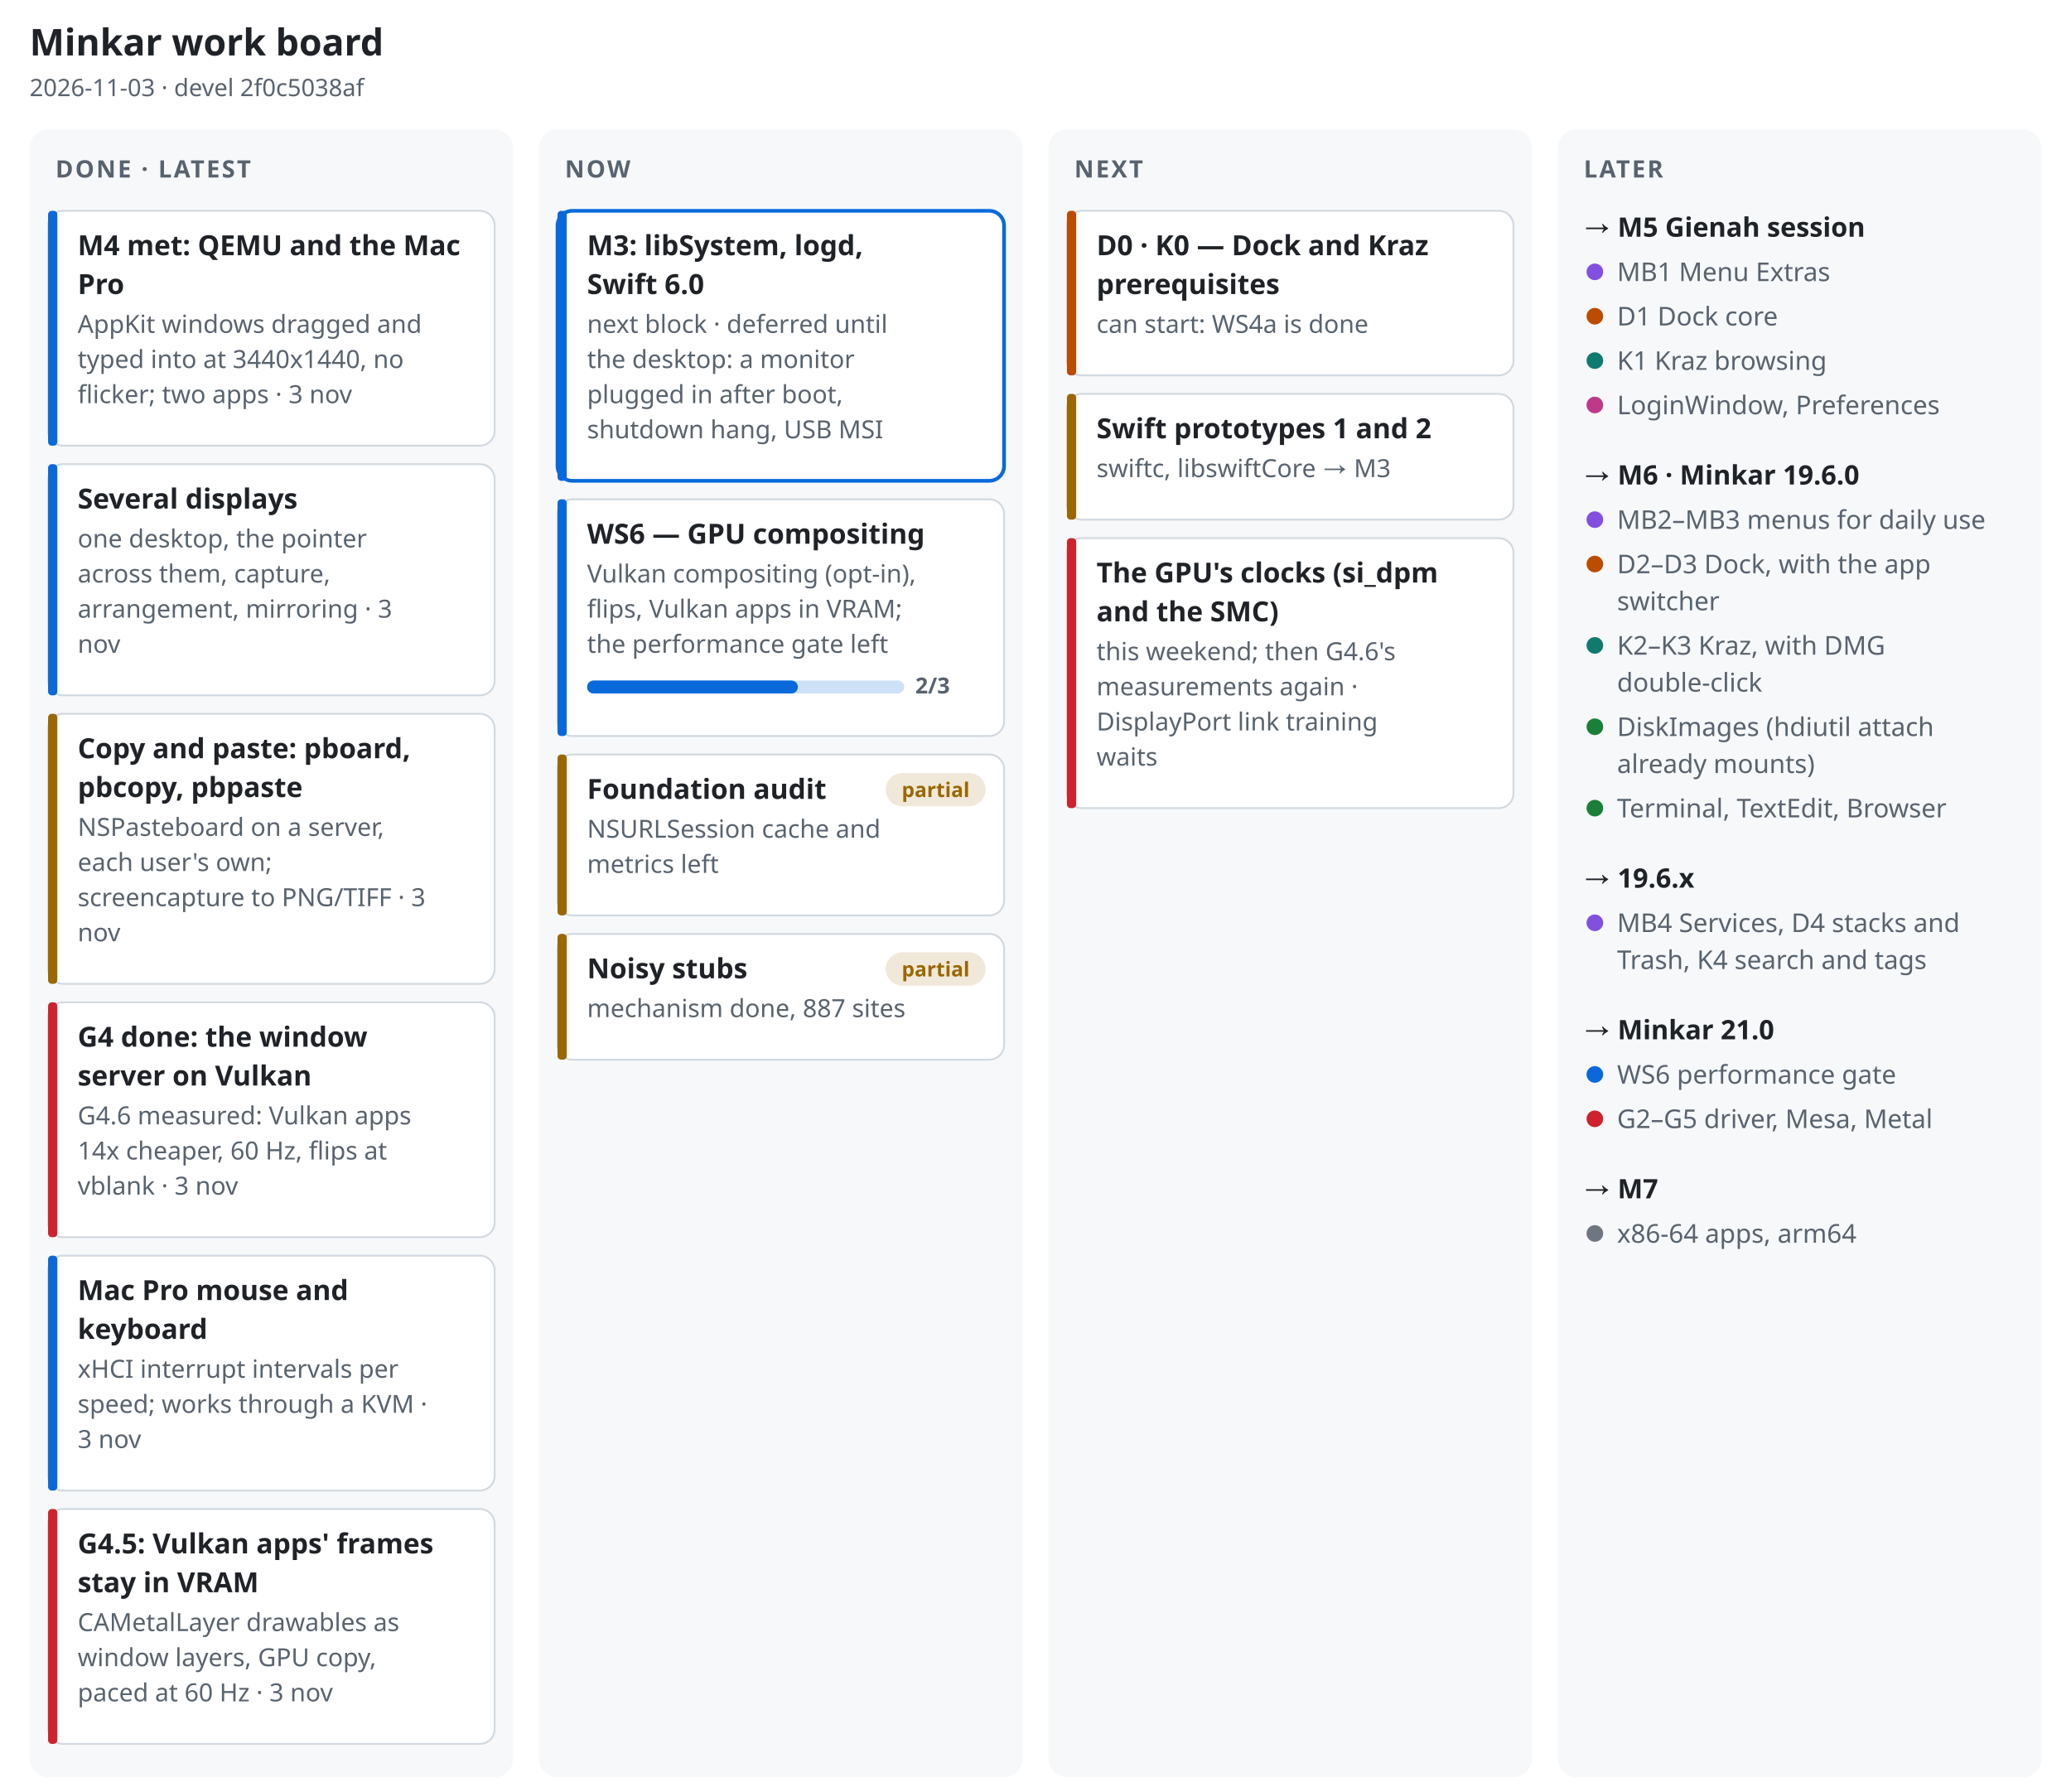
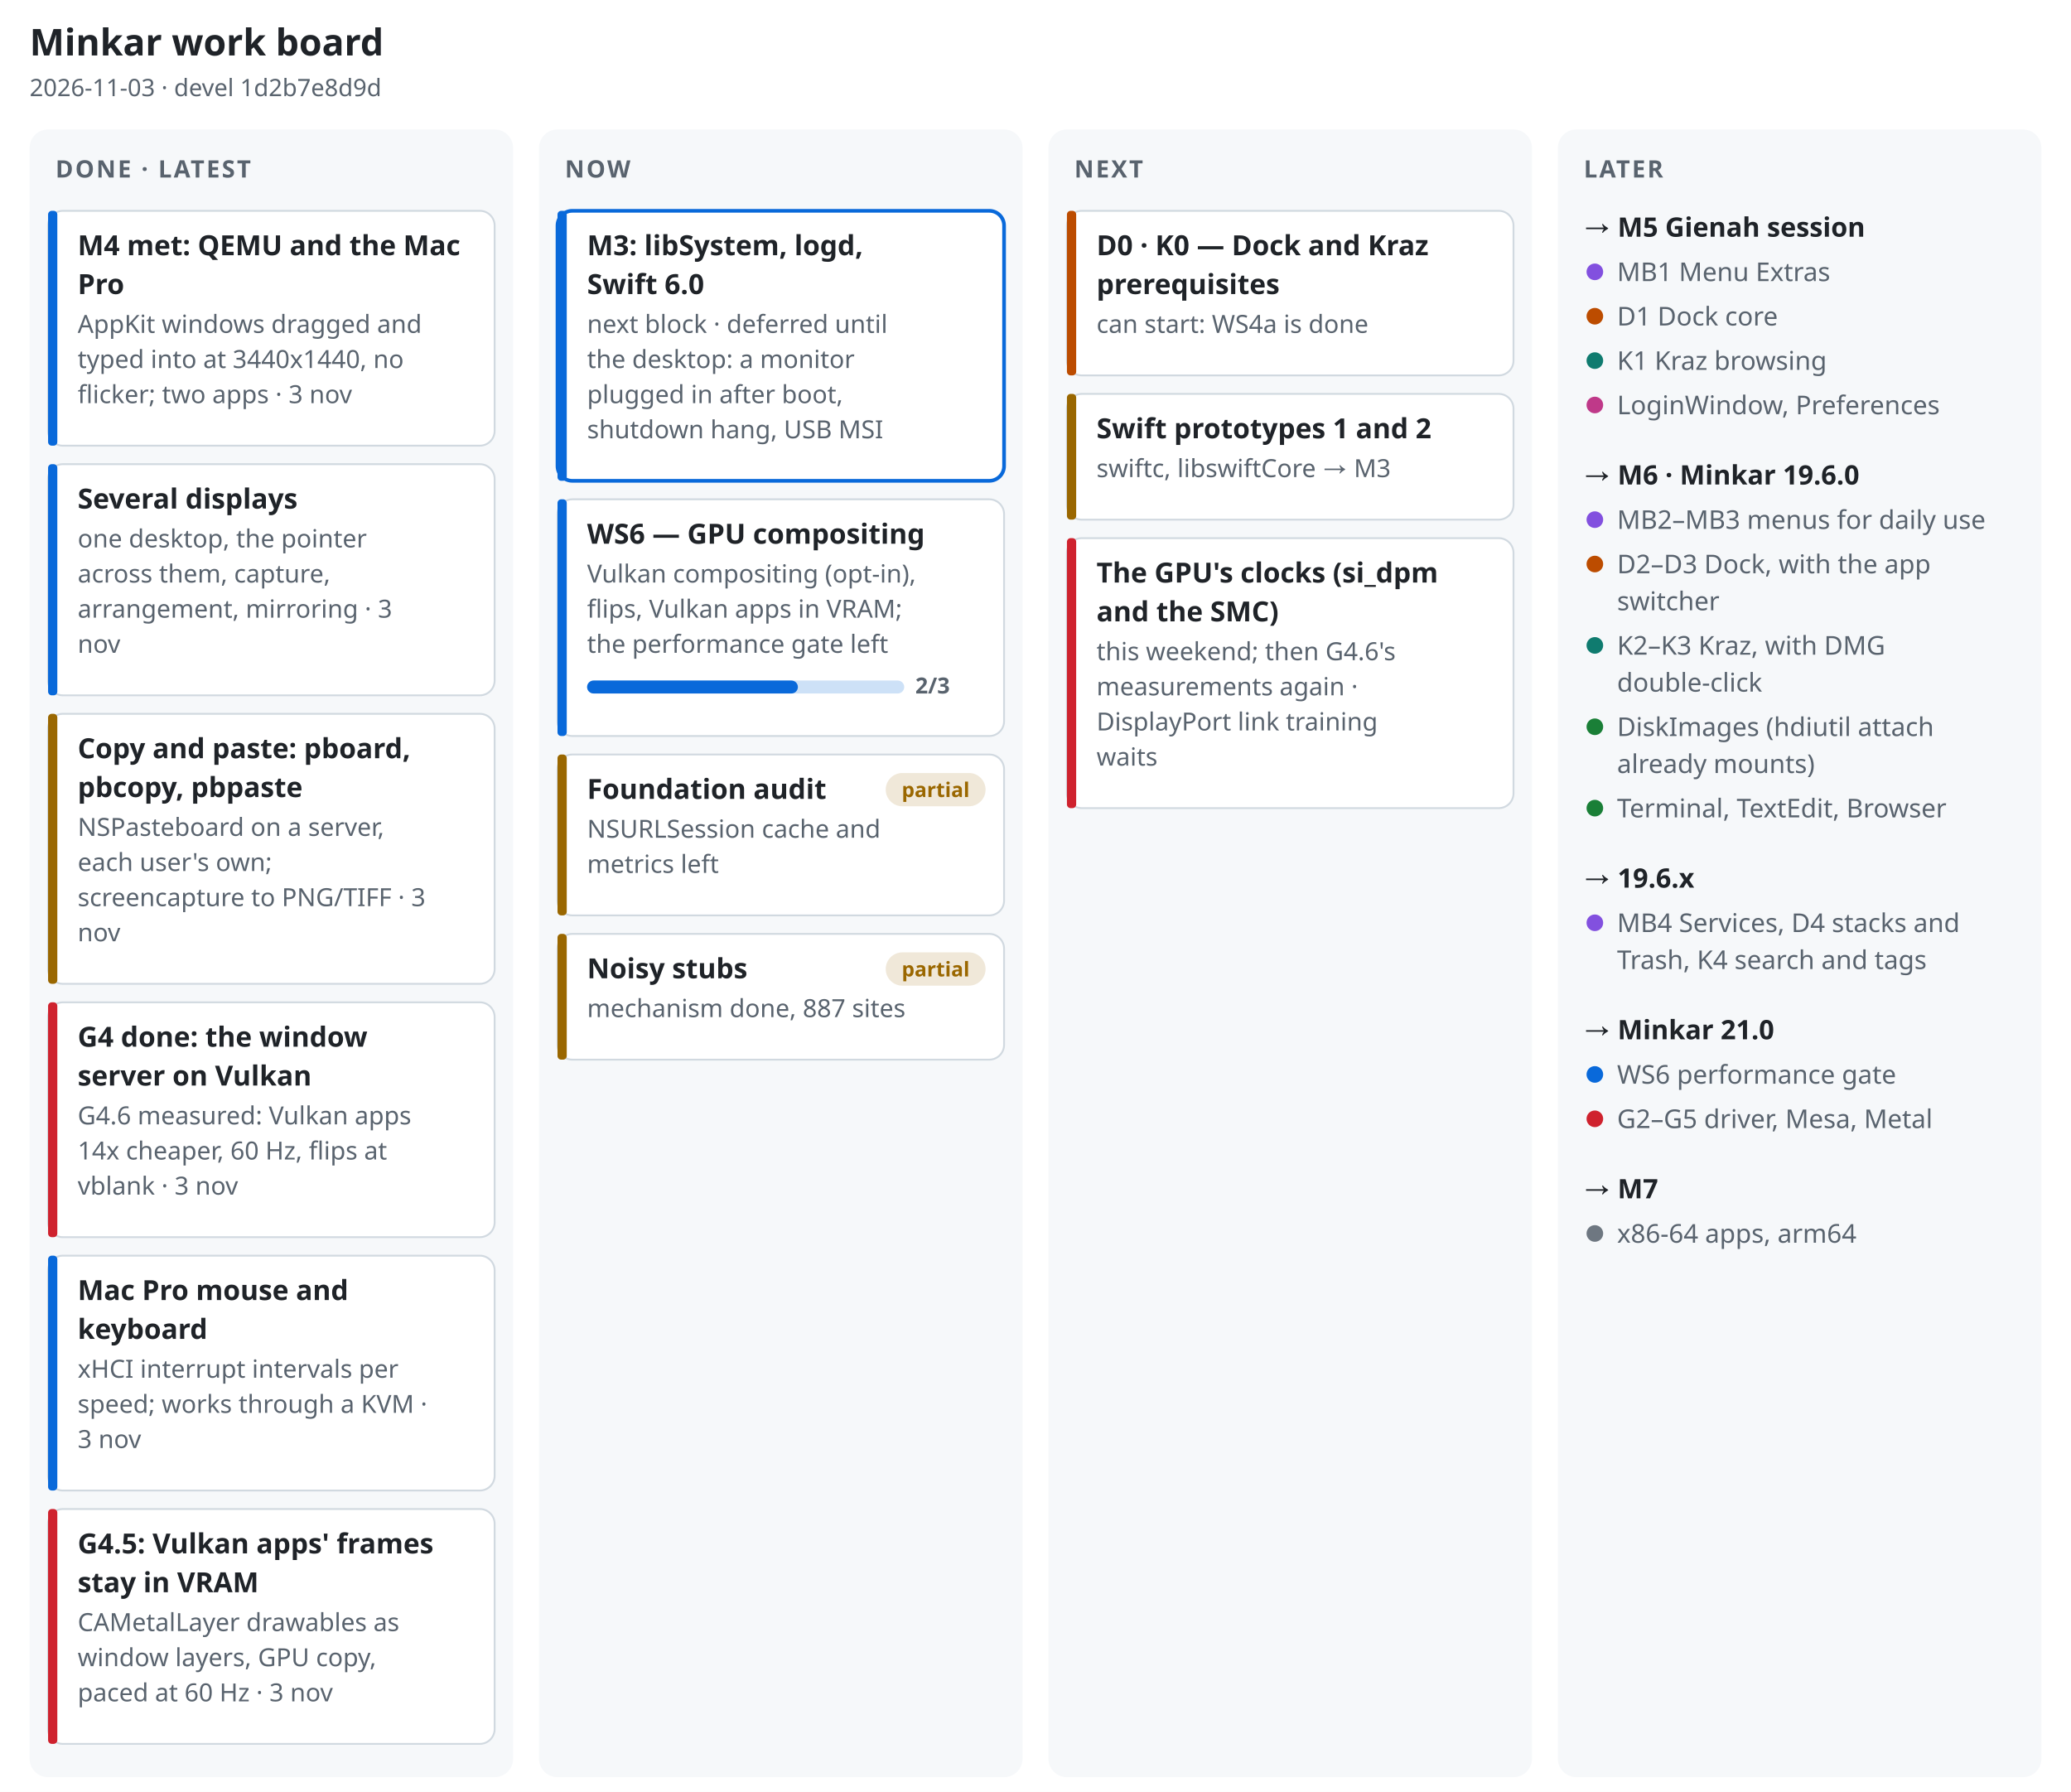
<svg xmlns="http://www.w3.org/2000/svg" width="1120" height="969" viewBox="0 0 1120 969" font-family="-apple-system, BlinkMacSystemFont, 'Segoe UI', 'Noto Sans', Helvetica, Arial, sans-serif" role="img" aria-label="Minkar work board, 2026-11-03">
  <rect width="1120" height="969" fill="#ffffff" />
  <text x="16" y="30" font-size="20" font-weight="700" fill="#1f2328" text-anchor="start">Minkar work board</text>
-   <text x="16" y="52" font-size="13" font-weight="400" fill="#59636e" text-anchor="start">2026-11-03 · devel 2f0c5038af</text>
+   <text x="16" y="52" font-size="13" font-weight="400" fill="#59636e" text-anchor="start">2026-11-03 · devel 1d2b7e8d9d</text>
  <rect x="16" y="70" width="261.5" height="891" rx="10" fill="#f6f8fa" />
  <text x="30" y="96" font-size="13" font-weight="700" fill="#59636e" text-anchor="start" letter-spacing=".08em">DONE · LATEST</text>
  <rect x="26" y="114" width="241.5" height="127" rx="8" fill="#ffffff" stroke="#d1d9e0" stroke-width="1" />
  <rect x="26" y="114" width="5" height="127" rx="2" fill="#0969da" />
  <text x="42" y="138" font-size="15" font-weight="650" fill="#1f2328" text-anchor="start">M4 met: QEMU and the Mac</text>
  <text x="42" y="159" font-size="15" font-weight="650" fill="#1f2328" text-anchor="start">Pro</text>
  <text x="42" y="180" font-size="13.5" font-weight="400" fill="#59636e" text-anchor="start">AppKit windows dragged and</text>
  <text x="42" y="199" font-size="13.5" font-weight="400" fill="#59636e" text-anchor="start">typed into at 3440x1440, no</text>
  <text x="42" y="218" font-size="13.5" font-weight="400" fill="#59636e" text-anchor="start">flicker; two apps · 3 nov</text>
  <rect x="26" y="251" width="241.5" height="125" rx="8" fill="#ffffff" stroke="#d1d9e0" stroke-width="1" />
  <rect x="26" y="251" width="5" height="125" rx="2" fill="#0969da" />
  <text x="42" y="275" font-size="15" font-weight="650" fill="#1f2328" text-anchor="start">Several displays</text>
  <text x="42" y="296" font-size="13.5" font-weight="400" fill="#59636e" text-anchor="start">one desktop, the pointer</text>
  <text x="42" y="315" font-size="13.5" font-weight="400" fill="#59636e" text-anchor="start">across them, capture,</text>
  <text x="42" y="334" font-size="13.5" font-weight="400" fill="#59636e" text-anchor="start">arrangement, mirroring · 3</text>
  <text x="42" y="353" font-size="13.5" font-weight="400" fill="#59636e" text-anchor="start">nov</text>
  <rect x="26" y="386" width="241.5" height="146" rx="8" fill="#ffffff" stroke="#d1d9e0" stroke-width="1" />
  <rect x="26" y="386" width="5" height="146" rx="2" fill="#9a6700" />
  <text x="42" y="410" font-size="15" font-weight="650" fill="#1f2328" text-anchor="start">Copy and paste: pboard,</text>
  <text x="42" y="431" font-size="15" font-weight="650" fill="#1f2328" text-anchor="start">pbcopy, pbpaste</text>
  <text x="42" y="452" font-size="13.5" font-weight="400" fill="#59636e" text-anchor="start">NSPasteboard on a server,</text>
  <text x="42" y="471" font-size="13.5" font-weight="400" fill="#59636e" text-anchor="start">each user's own;</text>
  <text x="42" y="490" font-size="13.5" font-weight="400" fill="#59636e" text-anchor="start">screencapture to PNG/TIFF · 3</text>
  <text x="42" y="509" font-size="13.5" font-weight="400" fill="#59636e" text-anchor="start">nov</text>
  <rect x="26" y="542" width="241.5" height="127" rx="8" fill="#ffffff" stroke="#d1d9e0" stroke-width="1" />
  <rect x="26" y="542" width="5" height="127" rx="2" fill="#cf222e" />
  <text x="42" y="566" font-size="15" font-weight="650" fill="#1f2328" text-anchor="start">G4 done: the window</text>
  <text x="42" y="587" font-size="15" font-weight="650" fill="#1f2328" text-anchor="start">server on Vulkan</text>
  <text x="42" y="608" font-size="13.5" font-weight="400" fill="#59636e" text-anchor="start">G4.6 measured: Vulkan apps</text>
  <text x="42" y="627" font-size="13.5" font-weight="400" fill="#59636e" text-anchor="start">14x cheaper, 60 Hz, flips at</text>
  <text x="42" y="646" font-size="13.5" font-weight="400" fill="#59636e" text-anchor="start">vblank · 3 nov</text>
  <rect x="26" y="679" width="241.5" height="127" rx="8" fill="#ffffff" stroke="#d1d9e0" stroke-width="1" />
  <rect x="26" y="679" width="5" height="127" rx="2" fill="#0969da" />
  <text x="42" y="703" font-size="15" font-weight="650" fill="#1f2328" text-anchor="start">Mac Pro mouse and</text>
  <text x="42" y="724" font-size="15" font-weight="650" fill="#1f2328" text-anchor="start">keyboard</text>
  <text x="42" y="745" font-size="13.5" font-weight="400" fill="#59636e" text-anchor="start">xHCI interrupt intervals per</text>
  <text x="42" y="764" font-size="13.5" font-weight="400" fill="#59636e" text-anchor="start">speed; works through a KVM ·</text>
  <text x="42" y="783" font-size="13.5" font-weight="400" fill="#59636e" text-anchor="start">3 nov</text>
  <rect x="26" y="816" width="241.5" height="127" rx="8" fill="#ffffff" stroke="#d1d9e0" stroke-width="1" />
  <rect x="26" y="816" width="5" height="127" rx="2" fill="#cf222e" />
  <text x="42" y="840" font-size="15" font-weight="650" fill="#1f2328" text-anchor="start">G4.5: Vulkan apps' frames</text>
  <text x="42" y="861" font-size="15" font-weight="650" fill="#1f2328" text-anchor="start">stay in VRAM</text>
  <text x="42" y="882" font-size="13.5" font-weight="400" fill="#59636e" text-anchor="start">CAMetalLayer drawables as</text>
  <text x="42" y="901" font-size="13.5" font-weight="400" fill="#59636e" text-anchor="start">window layers, GPU copy,</text>
  <text x="42" y="920" font-size="13.5" font-weight="400" fill="#59636e" text-anchor="start">paced at 60 Hz · 3 nov</text>
  <rect x="291.5" y="70" width="261.5" height="891" rx="10" fill="#f6f8fa" />
  <text x="305.5" y="96" font-size="13" font-weight="700" fill="#59636e" text-anchor="start" letter-spacing=".08em">NOW</text>
  <rect x="301.5" y="114" width="241.5" height="146" rx="8" fill="#ffffff" stroke="#0969da" stroke-width="2" />
  <rect x="301.5" y="114" width="5" height="146" rx="2" fill="#0969da" />
  <text x="317.5" y="138" font-size="15" font-weight="650" fill="#1f2328" text-anchor="start">M3: libSystem, logd,</text>
  <text x="317.5" y="159" font-size="15" font-weight="650" fill="#1f2328" text-anchor="start">Swift 6.0</text>
  <text x="317.5" y="180" font-size="13.5" font-weight="400" fill="#59636e" text-anchor="start">next block · deferred until</text>
  <text x="317.5" y="199" font-size="13.5" font-weight="400" fill="#59636e" text-anchor="start">the desktop: a monitor</text>
  <text x="317.5" y="218" font-size="13.5" font-weight="400" fill="#59636e" text-anchor="start">plugged in after boot,</text>
  <text x="317.5" y="237" font-size="13.5" font-weight="400" fill="#59636e" text-anchor="start">shutdown hang, USB MSI</text>
  <rect x="301.5" y="270" width="241.5" height="128" rx="8" fill="#ffffff" stroke="#d1d9e0" stroke-width="1" />
  <rect x="301.5" y="270" width="5" height="128" rx="2" fill="#0969da" />
  <text x="317.5" y="294" font-size="15" font-weight="650" fill="#1f2328" text-anchor="start">WS6 — GPU compositing</text>
  <text x="317.5" y="315" font-size="13.5" font-weight="400" fill="#59636e" text-anchor="start">Vulkan compositing (opt-in),</text>
  <text x="317.5" y="334" font-size="13.5" font-weight="400" fill="#59636e" text-anchor="start">flips, Vulkan apps in VRAM;</text>
  <text x="317.5" y="353" font-size="13.5" font-weight="400" fill="#59636e" text-anchor="start">the performance gate left</text>
  <rect x="317.5" y="368" width="171.5" height="7" rx="3.5" fill="#0969da" fill-opacity=".2" />
  <rect x="317.5" y="368" width="114" height="7" rx="3.5" fill="#0969da" />
  <text x="495" y="375" font-size="12" font-weight="600" fill="#59636e" text-anchor="start">2/3</text>
  <rect x="301.5" y="408" width="241.5" height="87" rx="8" fill="#ffffff" stroke="#d1d9e0" stroke-width="1" />
  <rect x="301.5" y="408" width="5" height="87" rx="2" fill="#9a6700" />
  <text x="317.5" y="432" font-size="15" font-weight="650" fill="#1f2328" text-anchor="start">Foundation audit</text>
  <text x="317.5" y="453" font-size="13.5" font-weight="400" fill="#59636e" text-anchor="start">NSURLSession cache and</text>
  <text x="317.5" y="472" font-size="13.5" font-weight="400" fill="#59636e" text-anchor="start">metrics left</text>
  <rect x="479" y="418" width="54" height="18" rx="9" fill="#9a6700" fill-opacity=".15" />
  <text x="506" y="431" font-size="11" font-weight="600" fill="#9a6700" text-anchor="middle">partial</text>
  <rect x="301.5" y="505" width="241.5" height="68" rx="8" fill="#ffffff" stroke="#d1d9e0" stroke-width="1" />
  <rect x="301.5" y="505" width="5" height="68" rx="2" fill="#9a6700" />
  <text x="317.5" y="529" font-size="15" font-weight="650" fill="#1f2328" text-anchor="start">Noisy stubs</text>
  <text x="317.5" y="550" font-size="13.5" font-weight="400" fill="#59636e" text-anchor="start">mechanism done, 887 sites</text>
  <rect x="479" y="515" width="54" height="18" rx="9" fill="#9a6700" fill-opacity=".15" />
  <text x="506" y="528" font-size="11" font-weight="600" fill="#9a6700" text-anchor="middle">partial</text>
  <rect x="567" y="70" width="261.5" height="891" rx="10" fill="#f6f8fa" />
  <text x="581" y="96" font-size="13" font-weight="700" fill="#59636e" text-anchor="start" letter-spacing=".08em">NEXT</text>
  <rect x="577" y="114" width="241.5" height="89" rx="8" fill="#ffffff" stroke="#d1d9e0" stroke-width="1" />
  <rect x="577" y="114" width="5" height="89" rx="2" fill="#bc4c00" />
  <text x="593" y="138" font-size="15" font-weight="650" fill="#1f2328" text-anchor="start">D0 · K0 — Dock and Kraz</text>
  <text x="593" y="159" font-size="15" font-weight="650" fill="#1f2328" text-anchor="start">prerequisites</text>
  <text x="593" y="180" font-size="13.5" font-weight="400" fill="#59636e" text-anchor="start">can start: WS4a is done</text>
  <rect x="577" y="213" width="241.5" height="68" rx="8" fill="#ffffff" stroke="#d1d9e0" stroke-width="1" />
  <rect x="577" y="213" width="5" height="68" rx="2" fill="#9a6700" />
  <text x="593" y="237" font-size="15" font-weight="650" fill="#1f2328" text-anchor="start">Swift prototypes 1 and 2</text>
  <text x="593" y="258" font-size="13.5" font-weight="400" fill="#59636e" text-anchor="start">swiftc, libswiftCore → M3</text>
  <rect x="577" y="291" width="241.5" height="146" rx="8" fill="#ffffff" stroke="#d1d9e0" stroke-width="1" />
  <rect x="577" y="291" width="5" height="146" rx="2" fill="#cf222e" />
  <text x="593" y="315" font-size="15" font-weight="650" fill="#1f2328" text-anchor="start">The GPU's clocks (si_dpm</text>
  <text x="593" y="336" font-size="15" font-weight="650" fill="#1f2328" text-anchor="start">and the SMC)</text>
  <text x="593" y="357" font-size="13.5" font-weight="400" fill="#59636e" text-anchor="start">this weekend; then G4.6's</text>
  <text x="593" y="376" font-size="13.5" font-weight="400" fill="#59636e" text-anchor="start">measurements again ·</text>
  <text x="593" y="395" font-size="13.5" font-weight="400" fill="#59636e" text-anchor="start">DisplayPort link training</text>
  <text x="593" y="414" font-size="13.5" font-weight="400" fill="#59636e" text-anchor="start">waits</text>
  <rect x="842.5" y="70" width="261.5" height="891" rx="10" fill="#f6f8fa" />
  <text x="856.5" y="96" font-size="13" font-weight="700" fill="#59636e" text-anchor="start" letter-spacing=".08em">LATER</text>
  <text x="856.5" y="128" font-size="14.5" font-weight="700" fill="#1f2328" text-anchor="start">→ M5 Gienah session</text>
  <circle cx="862.5" cy="147" r="4.5" fill="#8250df" />
  <text x="874.5" y="152" font-size="14" font-weight="400" fill="#59636e" text-anchor="start">MB1 Menu Extras</text>
  <circle cx="862.5" cy="171" r="4.5" fill="#bc4c00" />
  <text x="874.5" y="176" font-size="14" font-weight="400" fill="#59636e" text-anchor="start">D1 Dock core</text>
  <circle cx="862.5" cy="195" r="4.5" fill="#0f7b6f" />
  <text x="874.5" y="200" font-size="14" font-weight="400" fill="#59636e" text-anchor="start">K1 Kraz browsing</text>
  <circle cx="862.5" cy="219" r="4.5" fill="#bf3989" />
  <text x="874.5" y="224" font-size="14" font-weight="400" fill="#59636e" text-anchor="start">LoginWindow, Preferences</text>
  <text x="856.5" y="262" font-size="14.5" font-weight="700" fill="#1f2328" text-anchor="start">→ M6 · Minkar 19.6.0</text>
  <circle cx="862.5" cy="281" r="4.5" fill="#8250df" />
  <text x="874.5" y="286" font-size="14" font-weight="400" fill="#59636e" text-anchor="start">MB2–MB3 menus for daily use</text>
  <circle cx="862.5" cy="305" r="4.5" fill="#bc4c00" />
  <text x="874.5" y="310" font-size="14" font-weight="400" fill="#59636e" text-anchor="start">D2–D3 Dock, with the app</text>
  <text x="874.5" y="330" font-size="14" font-weight="400" fill="#59636e" text-anchor="start">switcher</text>
  <circle cx="862.5" cy="349" r="4.5" fill="#0f7b6f" />
  <text x="874.5" y="354" font-size="14" font-weight="400" fill="#59636e" text-anchor="start">K2–K3 Kraz, with DMG</text>
  <text x="874.5" y="374" font-size="14" font-weight="400" fill="#59636e" text-anchor="start">double-click</text>
  <circle cx="862.5" cy="393" r="4.5" fill="#1a7f37" />
  <text x="874.5" y="398" font-size="14" font-weight="400" fill="#59636e" text-anchor="start">DiskImages (hdiutil attach</text>
  <text x="874.5" y="418" font-size="14" font-weight="400" fill="#59636e" text-anchor="start">already mounts)</text>
  <circle cx="862.5" cy="437" r="4.5" fill="#1a7f37" />
  <text x="874.5" y="442" font-size="14" font-weight="400" fill="#59636e" text-anchor="start">Terminal, TextEdit, Browser</text>
  <text x="856.5" y="480" font-size="14.5" font-weight="700" fill="#1f2328" text-anchor="start">→ 19.6.x</text>
  <circle cx="862.5" cy="499" r="4.5" fill="#8250df" />
  <text x="874.5" y="504" font-size="14" font-weight="400" fill="#59636e" text-anchor="start">MB4 Services, D4 stacks and</text>
  <text x="874.5" y="524" font-size="14" font-weight="400" fill="#59636e" text-anchor="start">Trash, K4 search and tags</text>
  <text x="856.5" y="562" font-size="14.5" font-weight="700" fill="#1f2328" text-anchor="start">→ Minkar 21.0</text>
  <circle cx="862.5" cy="581" r="4.5" fill="#0969da" />
  <text x="874.5" y="586" font-size="14" font-weight="400" fill="#59636e" text-anchor="start">WS6 performance gate</text>
  <circle cx="862.5" cy="605" r="4.5" fill="#cf222e" />
  <text x="874.5" y="610" font-size="14" font-weight="400" fill="#59636e" text-anchor="start">G2–G5 driver, Mesa, Metal</text>
  <text x="856.5" y="648" font-size="14.5" font-weight="700" fill="#1f2328" text-anchor="start">→ M7</text>
  <circle cx="862.5" cy="667" r="4.5" fill="#6e7781" />
  <text x="874.5" y="672" font-size="14" font-weight="400" fill="#59636e" text-anchor="start">x86-64 apps, arm64</text>
</svg>
